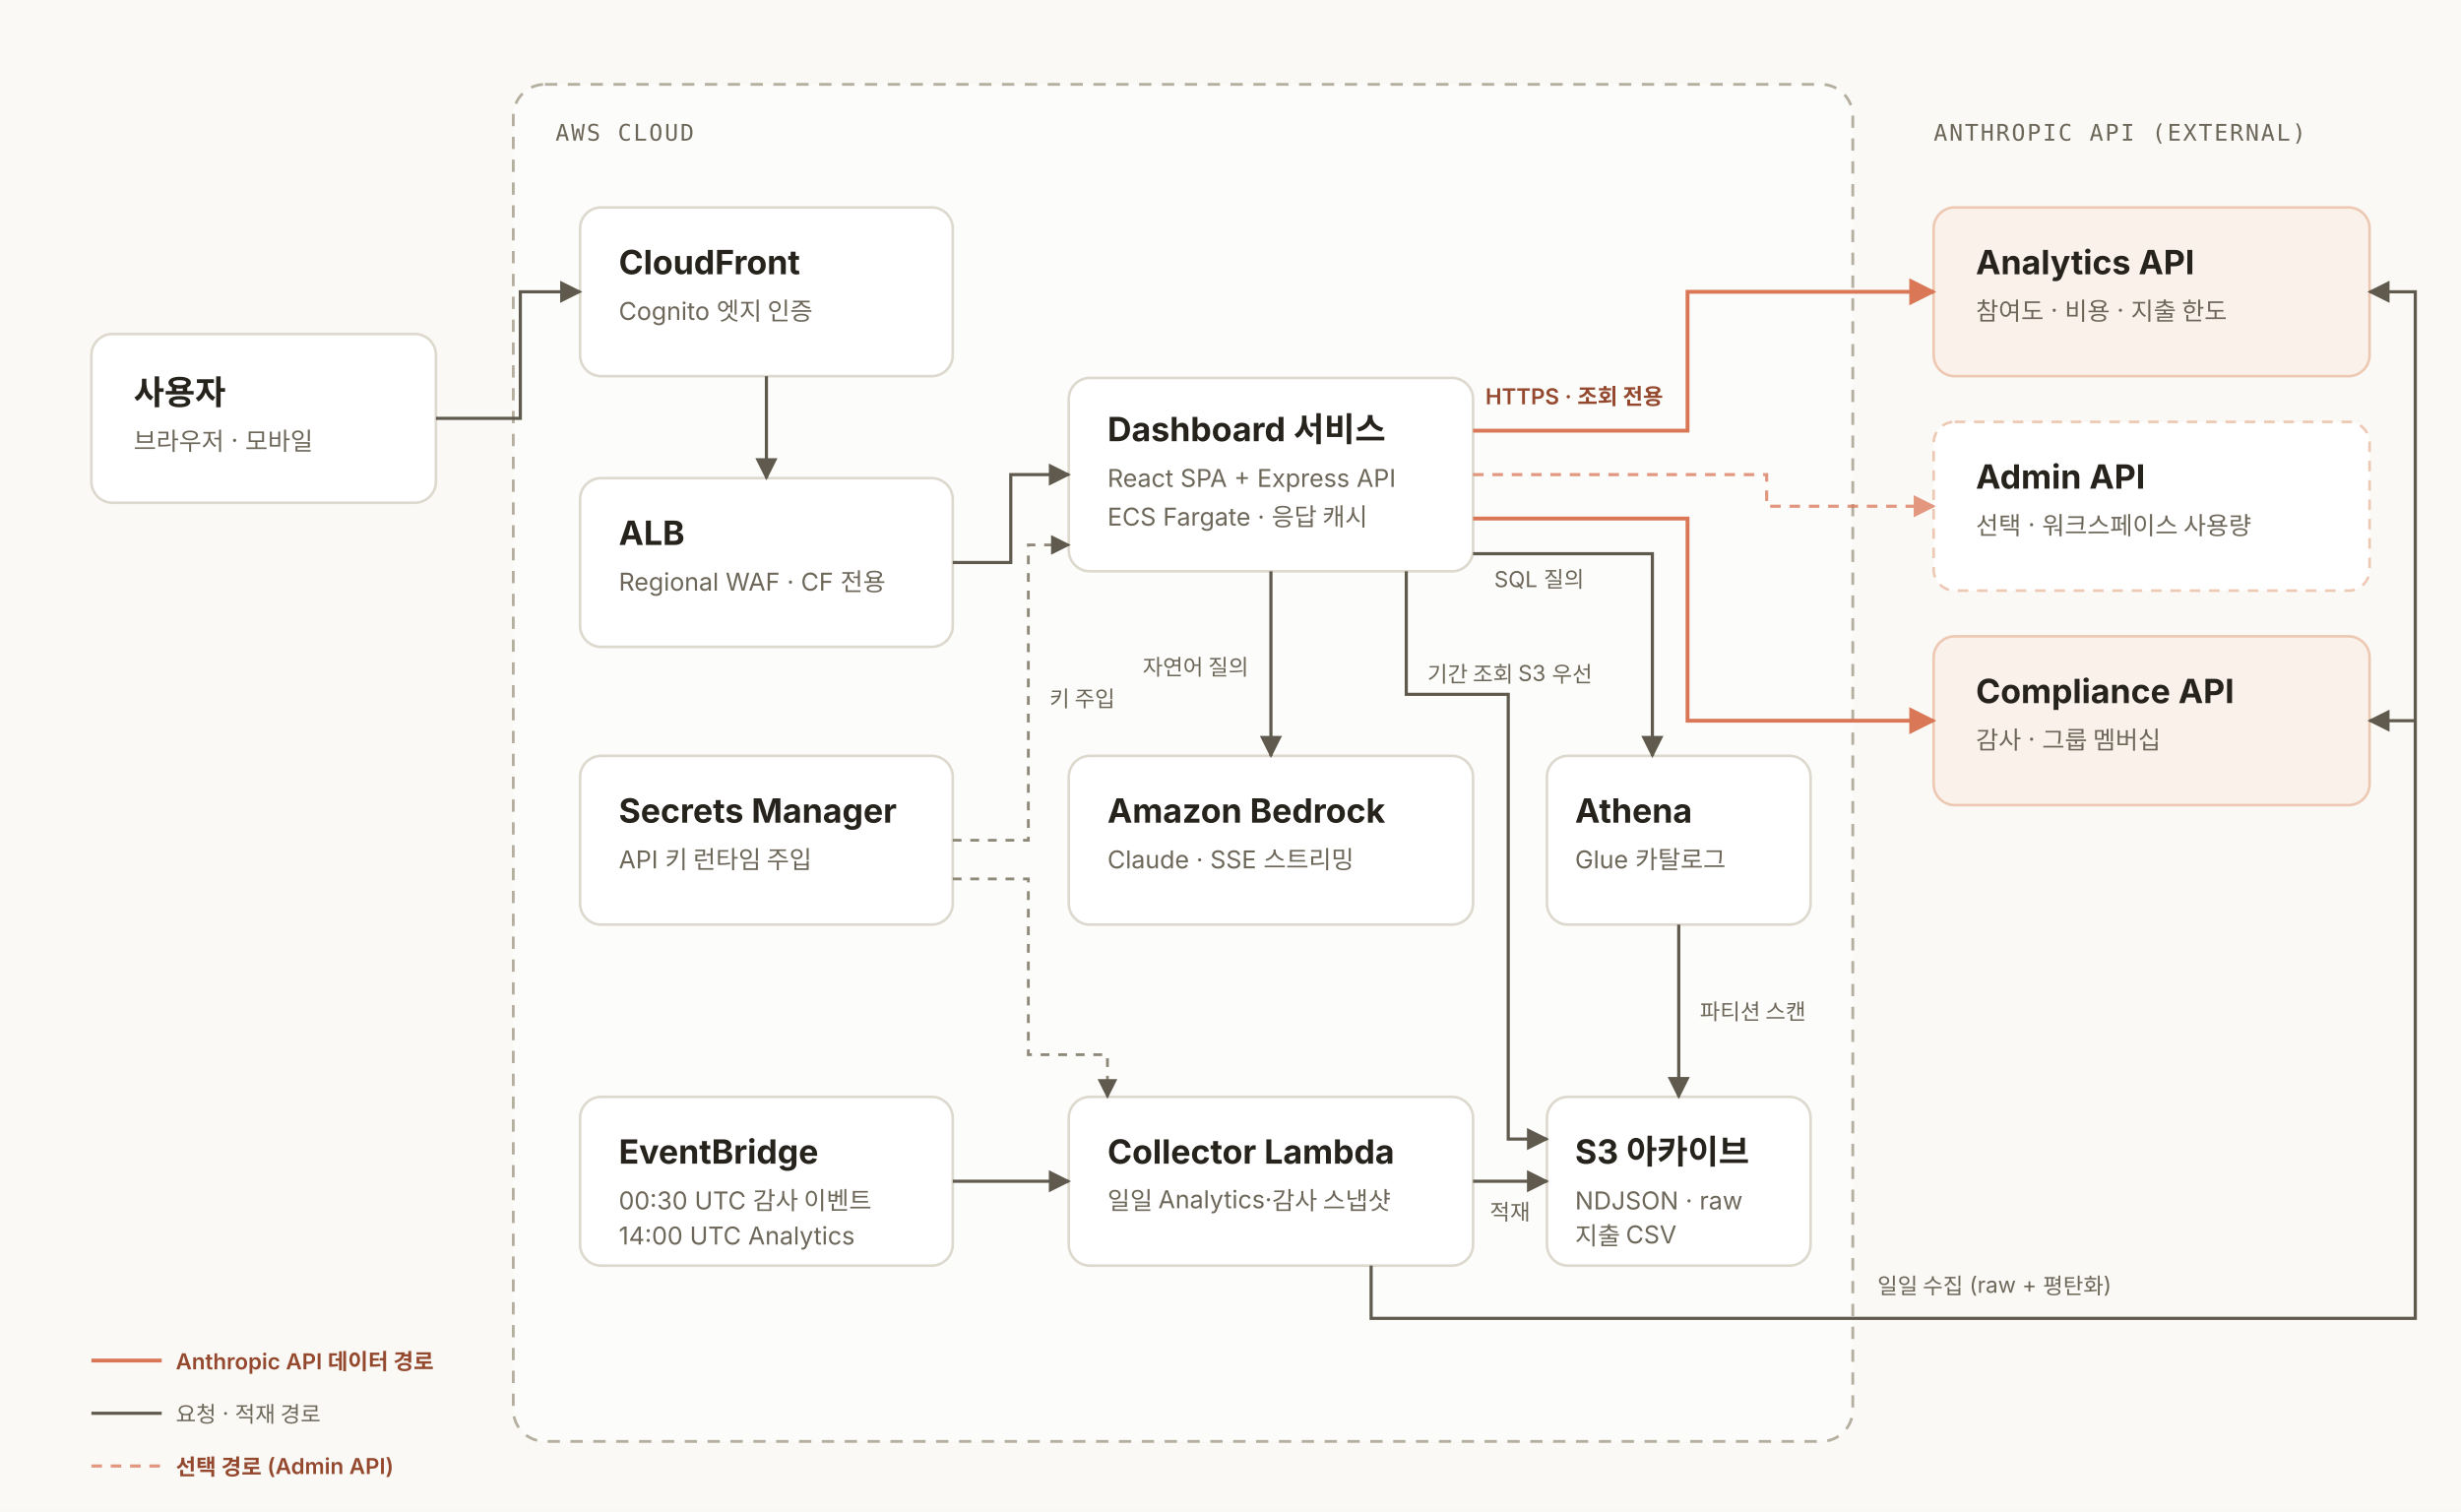
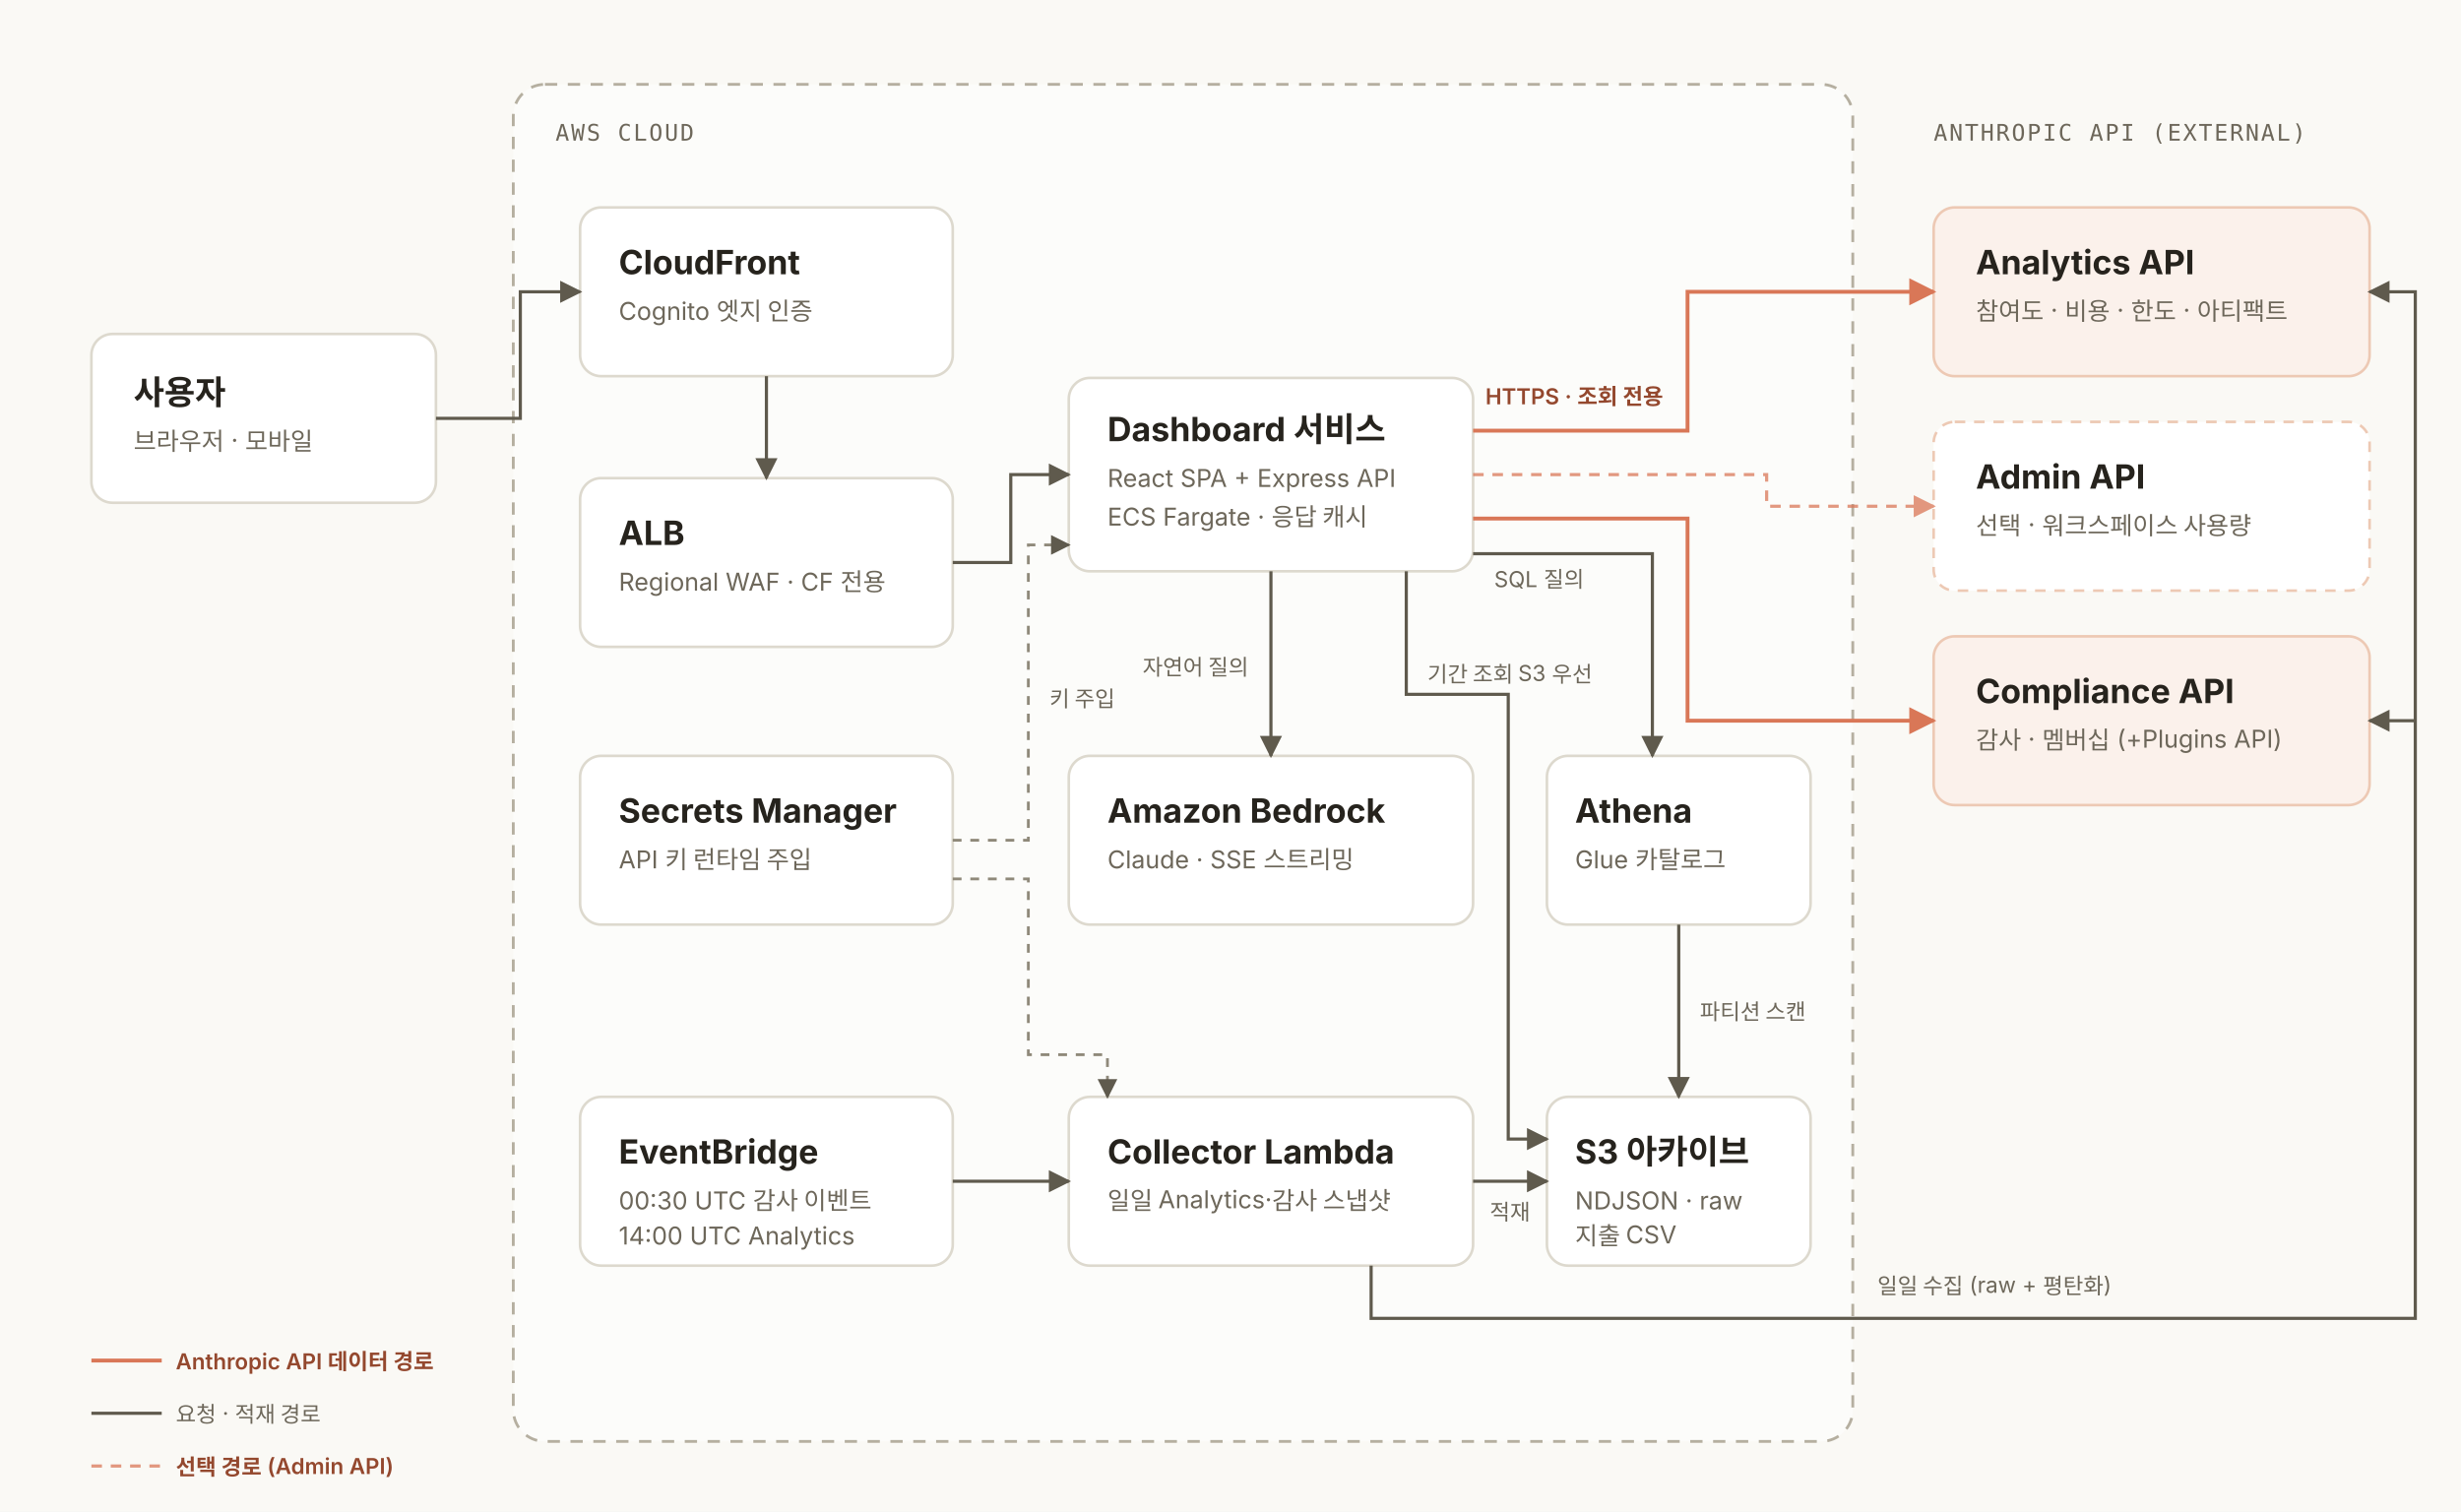
- <svg xmlns="http://www.w3.org/2000/svg" width="1400" height="860" viewBox="0 0 1400 860" role="img" aria-label="Claude Code Dashboard 아키텍처: 사용자는 CloudFront(Cognito 엣지 인증)와 Regional WAF가 부착된 ALB를 거쳐 ECS Fargate의 React SPA + Express API에 접속합니다. Express는 Anthropic Analytics·Compliance API(선택: Admin API)를 응답 캐시와 함께 조회 전용으로 프록시하고, 기간 조회는 보관된 날짜를 S3 아카이브에서 먼저 읽습니다(나머지는 라이브 API). Amazon Bedrock의 Claude가 자연어 분석에 응답하고, EventBridge가 매일 두 번(00:30 UTC 감사 이벤트, 14:00 UTC Analytics) Collector Lambda를 기동해 Compliance·Analytics API 데이터를 S3에 NDJSON과 raw 사이드카로 적재하며(관리자가 올린 지출 CSV도 S3에 보관), Athena가 이를 SQL로 질의합니다. Secrets Manager가 Express와 Collector에 API 키를 런타임에 주입합니다.">
+ <svg xmlns="http://www.w3.org/2000/svg" width="1400" height="860" viewBox="0 0 1400 860" role="img" aria-label="Claude Code Dashboard 아키텍처: 사용자는 CloudFront(Cognito 엣지 인증)와 Regional WAF가 부착된 ALB를 거쳐 ECS Fargate의 React SPA + Express API에 접속합니다. Express는 Anthropic Analytics·Compliance API(선택: Admin API, Compliance 키로 Plugins API 카탈로그 포함)를 응답 캐시와 함께 조회 전용으로 프록시하고, 기간 조회는 보관된 날짜를 S3 아카이브에서 먼저 읽습니다(나머지는 라이브 API). Amazon Bedrock의 Claude가 자연어 분석에 응답하고, EventBridge가 매일 두 번(00:30 UTC 감사 이벤트, 14:00 UTC Analytics) Collector Lambda를 기동해 Compliance·Analytics API 데이터를 S3에 NDJSON과 raw 사이드카로 적재하며(관리자가 올린 지출 CSV도 S3에 보관), Athena가 이를 SQL로 질의합니다. Secrets Manager가 Express와 Collector에 API 키를 런타임에 주입합니다.">
  <defs>
    <marker id="ar" viewBox="0 0 10 10" refX="9" refY="5" markerWidth="7" markerHeight="7" orient="auto-start-reverse">
      <path d="M0 0 L10 5 L0 10 z" fill="#5F5A4D" />
    </marker>
    <marker id="arA" viewBox="0 0 10 10" refX="9" refY="5" markerWidth="7" markerHeight="7" orient="auto-start-reverse">
      <path d="M0 0 L10 5 L0 10 z" fill="#D97757" />
    </marker>
  </defs>
  <style>
    .t{font-family:ui-sans-serif,system-ui,-apple-system,"Segoe UI","Noto Sans KR",sans-serif}
    .m{font-family:ui-monospace,SFMono-Regular,Menlo,Consolas,monospace}
    .card{fill:#FFFFFF;stroke:#DDD9CE;stroke-width:1.5}
    .cardX{fill:#FBF1EB;stroke:#EDC9B4;stroke-width:1.5}
    .name{font-size:19px;font-weight:700;fill:#26231D}
    .sub{font-size:14px;fill:#6D675A}
    .lbl{font-size:13px;fill:#6D675A;letter-spacing:.08em}
    .flow{stroke:#5F5A4D;stroke-width:1.8;fill:none}
    .flowD{stroke:#8F897A;stroke-width:1.6;fill:none;stroke-dasharray:5 5}
    .flowA{stroke:#D97757;stroke-width:2.2;fill:none}
    .flowAO{stroke:#D97757;stroke-width:1.8;fill:none;stroke-dasharray:6 5;opacity:.75}
    .cardO{fill:#FFFFFF;stroke:#EDC9B4;stroke-width:1.5;stroke-dasharray:6 5}
    .edge{font-size:12.5px;fill:#6D675A}
    .edgeA{font-size:12.5px;fill:#94482E;font-weight:600}
  </style>
  <rect x="0" y="0" width="1400" height="860" fill="#FAF9F5" />
  <rect x="292" y="48" width="762" height="772" rx="18" fill="#FFFFFF" fill-opacity="0.45" stroke="#B5AFA0" stroke-width="1.6" stroke-dasharray="7 6" />
  <text class="m lbl" x="316" y="80">AWS CLOUD</text>
  <text class="m lbl" x="1100" y="80">ANTHROPIC API (EXTERNAL)</text>
  <rect x="52" y="190" width="196" height="96" rx="12" class="card" />
  <text class="t name" x="76" y="230">사용자</text>
  <text class="t sub" x="76" y="256">브라우저 · 모바일</text>
  <rect x="330" y="118" width="212" height="96" rx="12" class="card" />
  <text class="t name" x="352" y="156">CloudFront</text>
  <text class="t sub" x="352" y="182">Cognito 엣지 인증</text>
  <rect x="330" y="272" width="212" height="96" rx="12" class="card" />
  <text class="t name" x="352" y="310">ALB</text>
  <text class="t sub" x="352" y="336">Regional WAF · CF 전용</text>
  <rect x="330" y="430" width="212" height="96" rx="12" class="card" />
  <text class="t name" x="352" y="468">Secrets Manager</text>
  <text class="t sub" x="352" y="494">API 키 런타임 주입</text>
  <rect x="330" y="624" width="212" height="96" rx="12" class="card" />
  <text class="t name" x="352" y="662">EventBridge</text>
  <text class="t sub" x="352" y="688">00:30 UTC 감사 이벤트</text>
  <text class="t sub" x="352" y="708">14:00 UTC Analytics</text>
  <rect x="608" y="215" width="230" height="110" rx="12" class="card" />
  <text class="t name" x="630" y="251">Dashboard 서비스</text>
  <text class="t sub" x="630" y="277">React SPA + Express API</text>
  <text class="t sub" x="630" y="299">ECS Fargate · 응답 캐시</text>
  <rect x="608" y="430" width="230" height="96" rx="12" class="card" />
  <text class="t name" x="630" y="468">Amazon Bedrock</text>
  <text class="t sub" x="630" y="494">Claude · SSE 스트리밍</text>
  <rect x="608" y="624" width="230" height="96" rx="12" class="card" />
  <text class="t name" x="630" y="662">Collector Lambda</text>
  <text class="t sub" x="630" y="688">일일 Analytics·감사 스냅샷</text>
  <rect x="880" y="430" width="150" height="96" rx="12" class="card" />
  <text class="t name" x="896" y="468">Athena</text>
  <text class="t sub" x="896" y="494">Glue 카탈로그</text>
  <rect x="880" y="624" width="150" height="96" rx="12" class="card" />
  <text class="t name" x="896" y="662">S3 아카이브</text>
  <text class="t sub" x="896" y="688">NDJSON · raw</text>
  <text class="t sub" x="896" y="708">지출 CSV</text>
  <rect x="1100" y="118" width="248" height="96" rx="12" class="cardX" />
  <text class="t name" x="1124" y="156">Analytics API</text>
-   <text class="t sub" x="1124" y="182">참여도 · 비용 · 지출 한도</text>
+   <text class="t sub" x="1124" y="182">참여도 · 비용 · 한도 · 아티팩트</text>
  <rect x="1100" y="240" width="248" height="96" rx="12" class="cardO" />
  <text class="t name" x="1124" y="278">Admin API</text>
  <text class="t sub" x="1124" y="304">선택 · 워크스페이스 사용량</text>
  <rect x="1100" y="362" width="248" height="96" rx="12" class="cardX" />
  <text class="t name" x="1124" y="400">Compliance API</text>
-   <text class="t sub" x="1124" y="426">감사 · 그룹 멤버십</text>
+   <text class="t sub" x="1124" y="426">감사 · 멤버십 (+Plugins API)</text>
  <path class="flow" marker-end="url(#ar)" d="M248 238 L296 238 L296 166 L330 166" />
  <path class="flow" marker-end="url(#ar)" d="M436 214 L436 272" />
  <path class="flow" marker-end="url(#ar)" d="M542 320 L575 320 L575 270 L608 270" />
  <path class="flowA" marker-end="url(#arA)" d="M838 245 L960 245 L960 166 L1100 166" />
  <path class="flowAO" marker-end="url(#arA)" d="M838 270 L1005 270 L1005 288 L1100 288" />
  <path class="flowA" marker-end="url(#arA)" d="M838 295 L960 295 L960 410 L1100 410" />
  <text class="t edgeA" x="845" y="230">HTTPS · 조회 전용</text>
  <path class="flow" marker-end="url(#ar)" d="M723 325 L723 430" />
  <text class="t edge" x="650" y="384">자연어 질의</text>
  <path class="flow" marker-end="url(#ar)" d="M838 315 L940 315 L940 430" />
  <text class="t edge" x="850" y="334">SQL 질의</text>
  <path class="flow" marker-end="url(#ar)" d="M800 325 L800 395 L858 395 L858 648 L880 648" />
  <text class="t edge" x="812" y="388">기간 조회 S3 우선</text>
  <path class="flow" marker-end="url(#ar)" d="M955 526 L955 624" />
  <text class="t edge" x="967" y="580">파티션 스캔</text>
  <path class="flowD" marker-end="url(#ar)" d="M542 478 L585 478 L585 310 L608 310" />
  <path class="flowD" marker-end="url(#ar)" d="M542 500 L585 500 L585 600 L630 600 L630 624" />
  <text class="t edge" x="597" y="402">키 주입</text>
  <path class="flow" marker-end="url(#ar)" d="M542 672 L608 672" />
  <path class="flow" marker-end="url(#ar)" d="M838 672 L880 672" />
  <text class="t edge" x="859" y="694" text-anchor="middle">적재</text>
  <path class="flow" marker-end="url(#ar)" d="M780 720 L780 750 L1374 750 L1374 166 L1348 166" />
  <path class="flow" marker-end="url(#ar)" d="M1374 410 L1348 410" />
  <text class="t edge" x="1068" y="736">일일 수집 (raw + 평탄화)</text>
  <path class="flowA" d="M52 774 L92 774" />
  <text class="t edgeA" x="100" y="779">Anthropic API 데이터 경로</text>
  <path class="flow" d="M52 804 L92 804" />
  <text class="t edge" x="100" y="809">요청 · 적재 경로</text>
  <path class="flowAO" d="M52 834 L92 834" />
  <text class="t edgeA" x="100" y="839">선택 경로 (Admin API)</text>
</svg>
